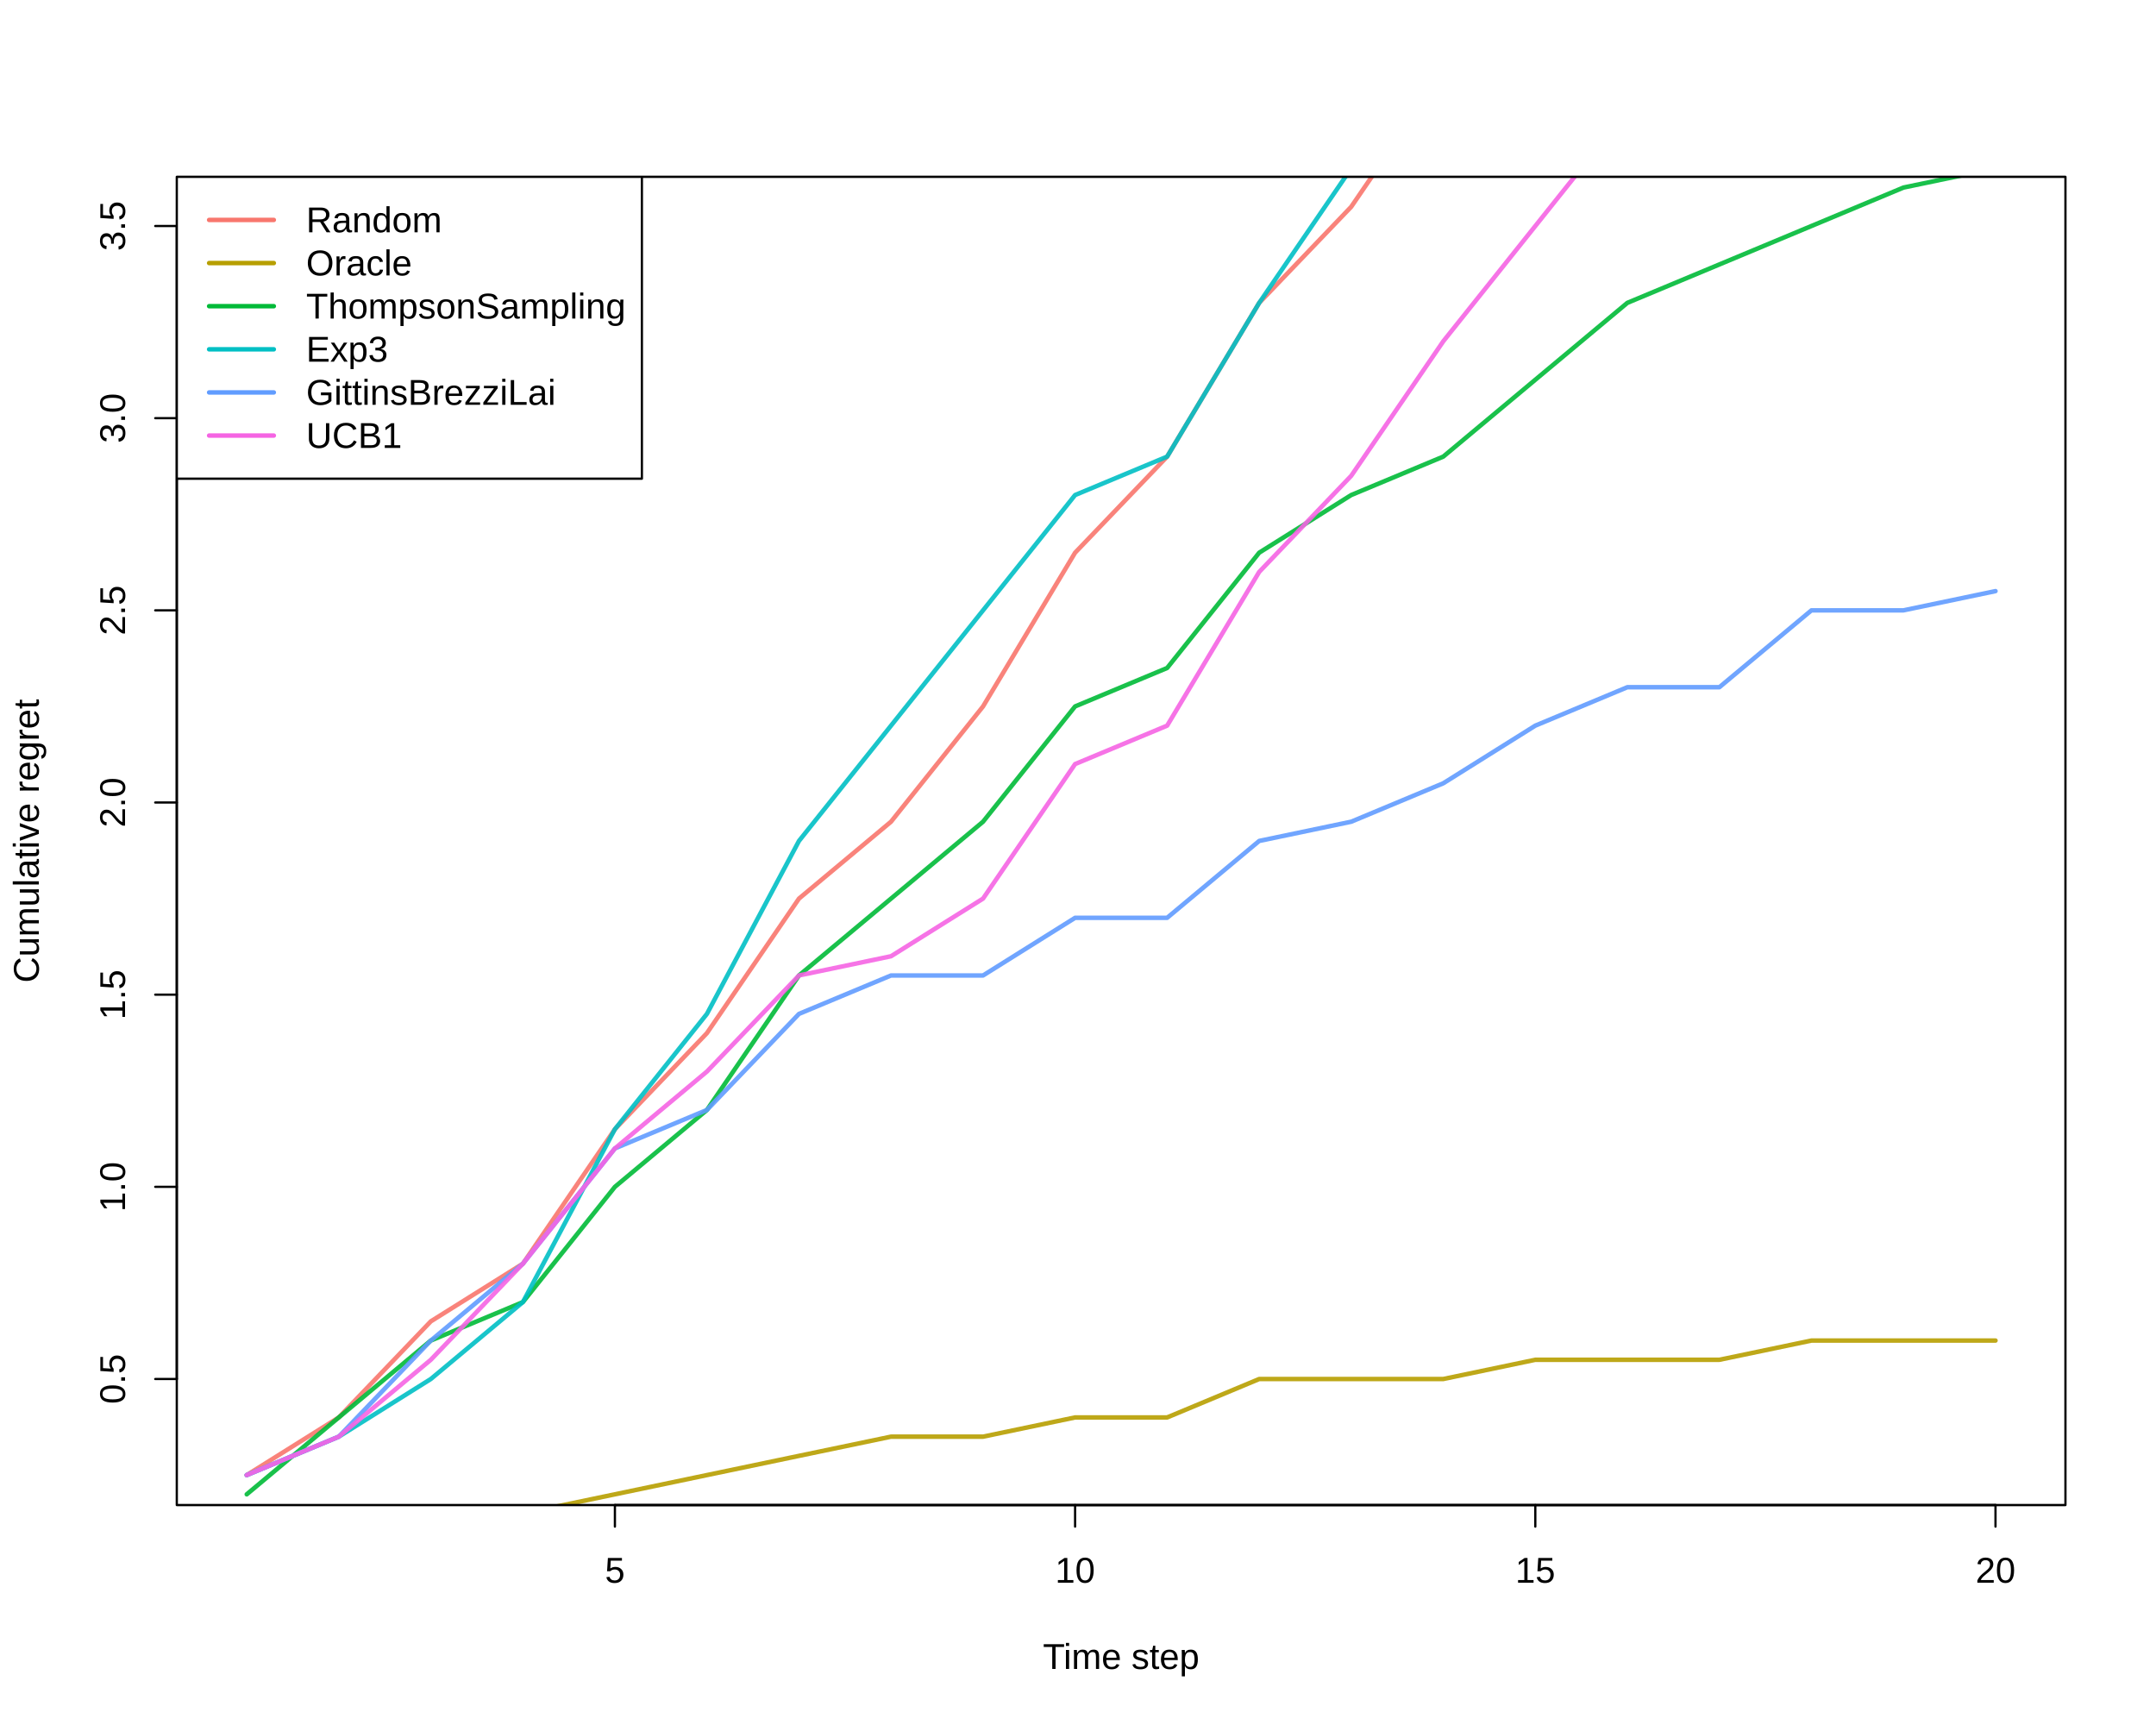
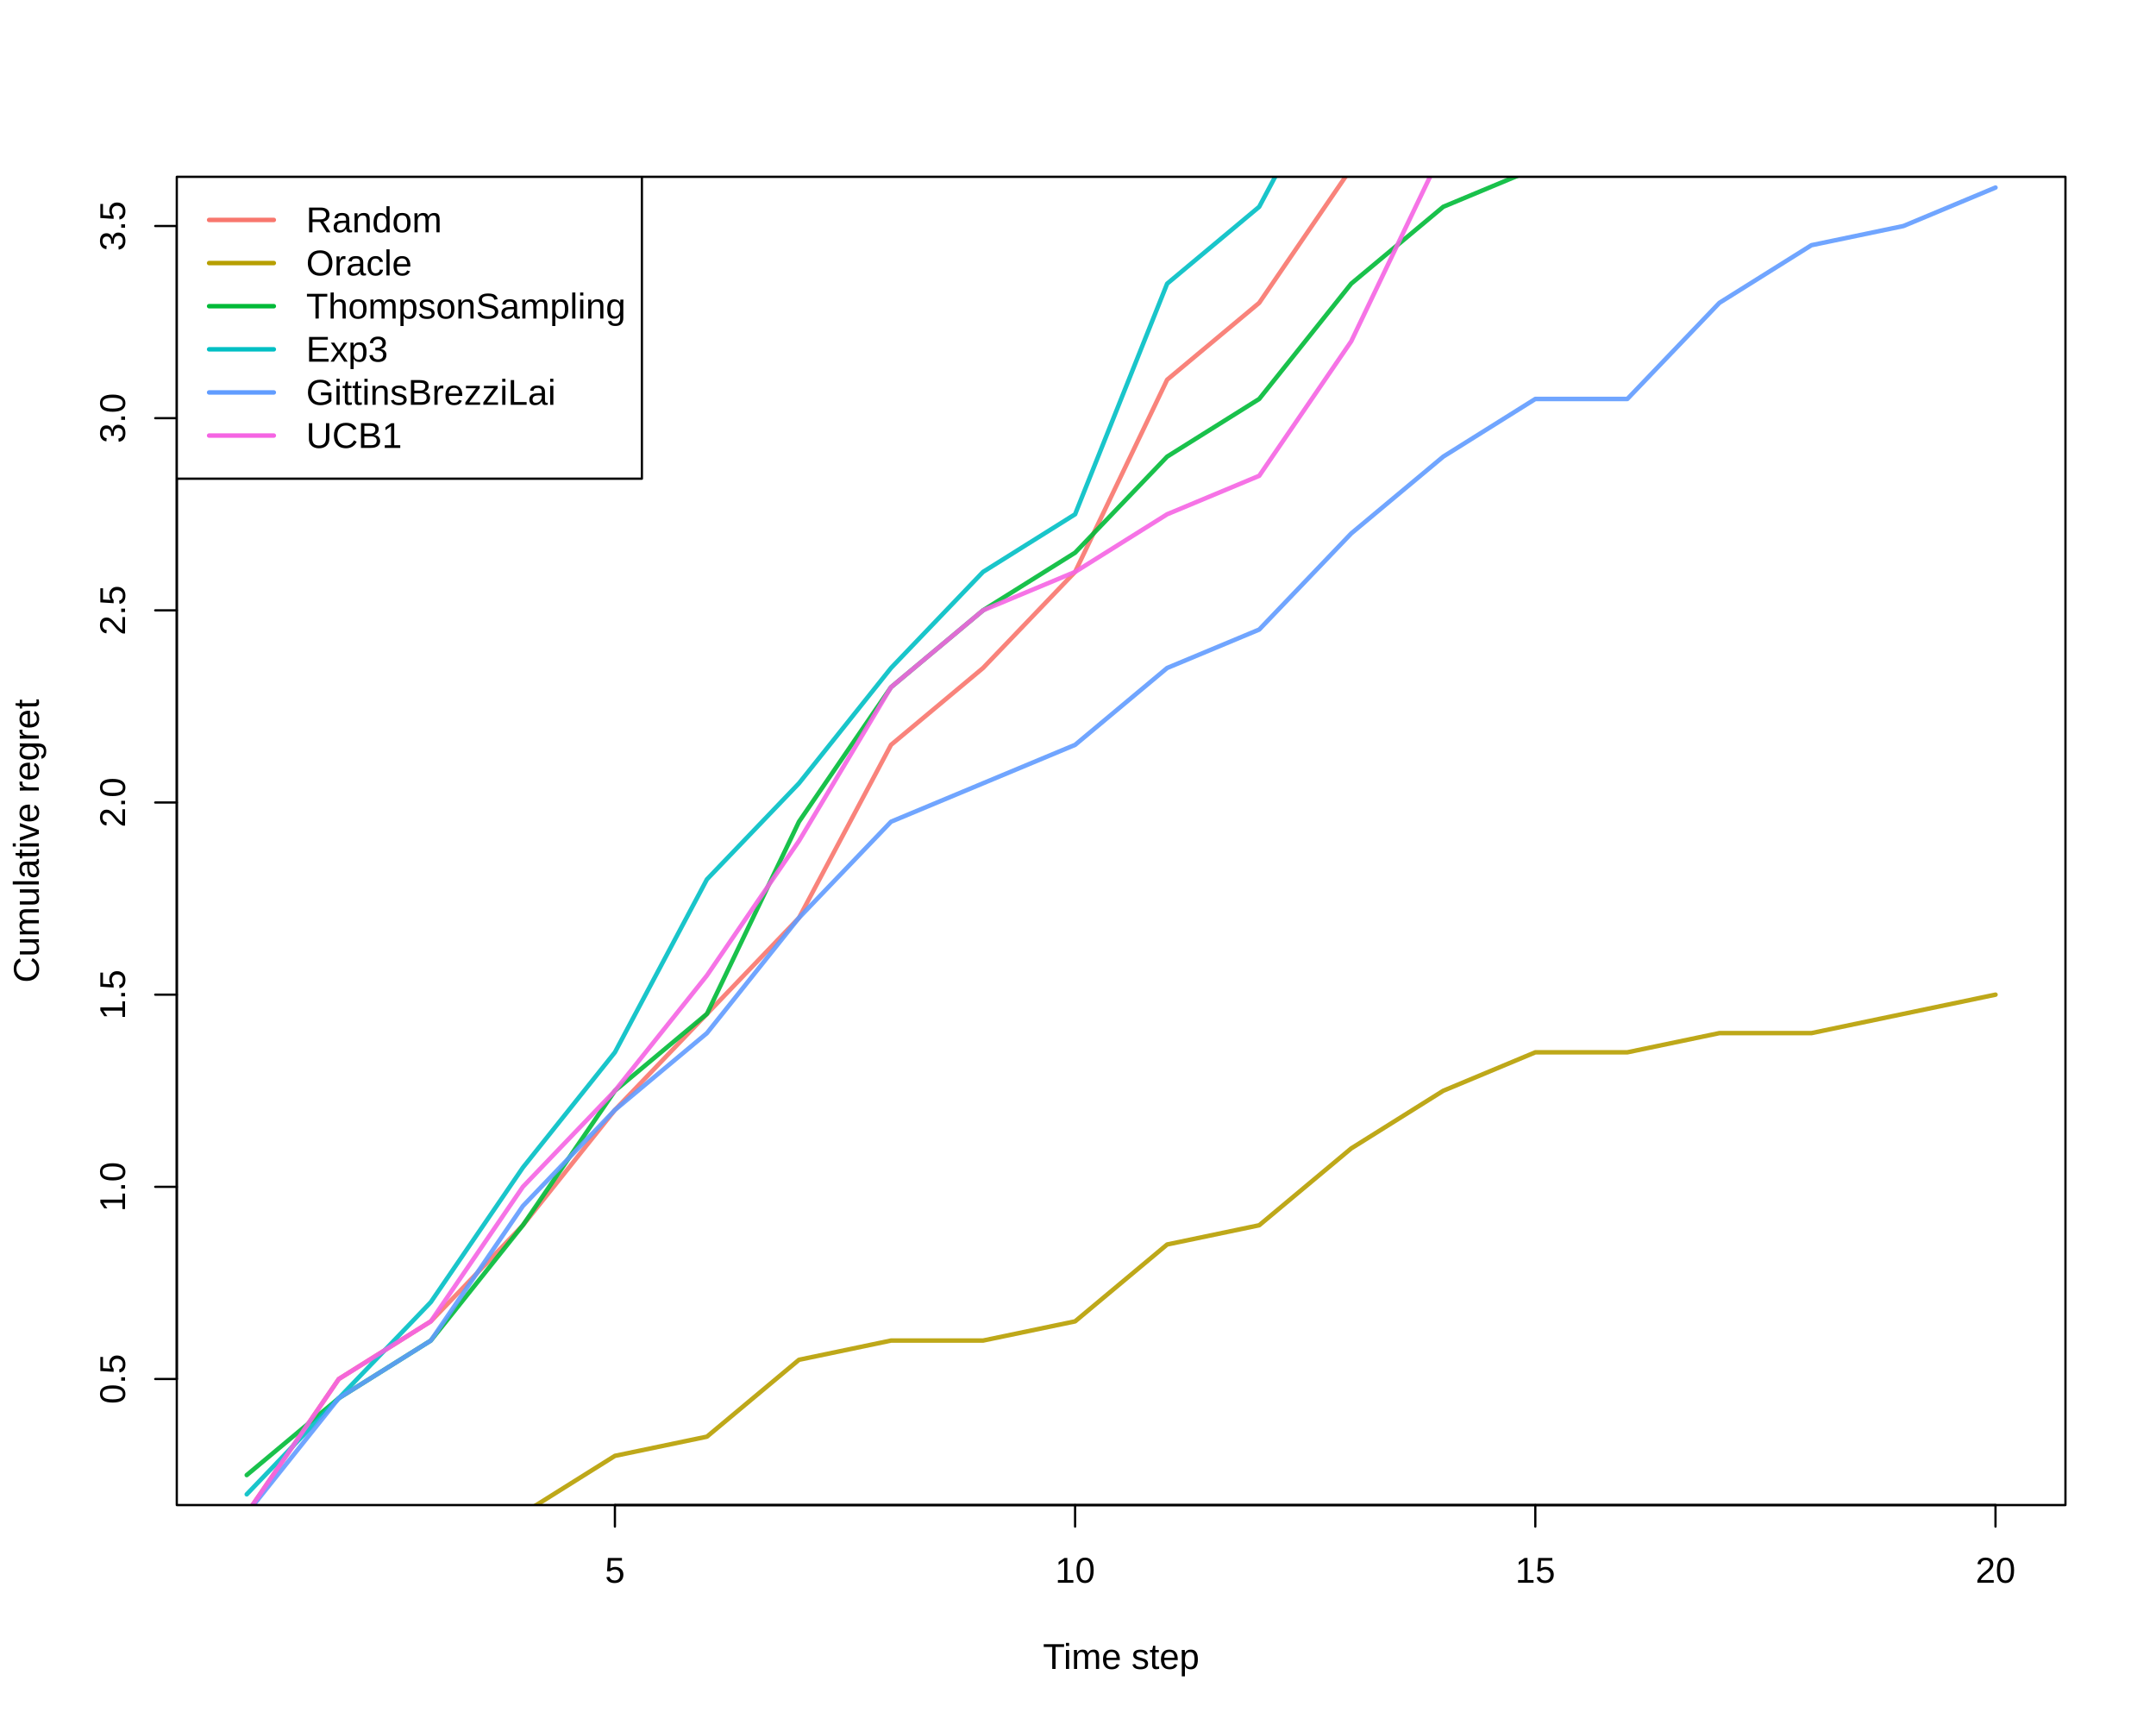
<svg xmlns="http://www.w3.org/2000/svg" viewBox="0 0 720.00 576.00">
  <defs>
    <style type="text/css">
    line, polyline, polygon, path, rect, circle {
      fill: none;
      stroke: #000000;
      stroke-linecap: round;
      stroke-linejoin: round;
      stroke-miterlimit: 10.00;
    }
  </style>
  </defs>
  <rect width="100%" height="100%" style="stroke: none; fill: #FFFFFF;" />
  <defs>
    <clipPath id="cpNTkuMDR8Njg5Ljc2fDUwMi41Nnw1OS4wNA==">
      <rect x="59.04" y="59.04" width="630.72" height="443.52" />
    </clipPath>
  </defs>
-   <polyline points="82.40,492.55 113.14,473.30 143.87,441.22 174.61,421.97 205.35,377.05 236.08,344.97 266.82,300.05 297.56,274.38 328.29,235.88 359.03,184.55 389.77,152.47 420.51,101.13 451.24,69.05 481.98,24.13 496.43,0.00 " style="stroke-width: 1.50; stroke: #F8766D; stroke-opacity: 0.90;" clip-path="url(#cpNTkuMDR8Njg5Ljc2fDUwMi41Nnw1OS4wNA==)" />
-   <polyline points="82.40,524.63 113.14,524.63 143.87,505.38 174.61,505.38 205.35,498.97 236.08,492.55 266.82,486.13 297.56,479.72 328.29,479.72 359.03,473.30 389.77,473.30 420.51,460.47 451.24,460.47 481.98,460.47 512.72,454.05 543.45,454.05 574.19,454.05 604.93,447.63 635.66,447.63 666.40,447.63 " style="stroke-width: 1.50; stroke: #B79F00; stroke-opacity: 0.90;" clip-path="url(#cpNTkuMDR8Njg5Ljc2fDUwMi41Nnw1OS4wNA==)" />
-   <polyline points="82.40,498.97 113.14,473.30 143.87,447.63 174.61,434.80 205.35,396.30 236.08,370.63 266.82,325.72 297.56,300.05 328.29,274.38 359.03,235.88 389.77,223.05 420.51,184.55 451.24,165.30 481.98,152.47 512.72,126.80 543.45,101.13 574.19,88.30 604.93,75.47 635.66,62.63 666.40,56.22 " style="stroke-width: 1.50; stroke: #00BA38; stroke-opacity: 0.90;" clip-path="url(#cpNTkuMDR8Njg5Ljc2fDUwMi41Nnw1OS4wNA==)" />
-   <polyline points="82.40,492.55 113.14,479.72 143.87,460.47 174.61,434.80 205.35,377.05 236.08,338.55 266.82,280.80 297.56,242.30 328.29,203.80 359.03,165.30 389.77,152.47 420.51,101.13 451.24,56.22 481.98,36.97 511.49,0.00 " style="stroke-width: 1.50; stroke: #00BFC4; stroke-opacity: 0.90;" clip-path="url(#cpNTkuMDR8Njg5Ljc2fDUwMi41Nnw1OS4wNA==)" />
-   <polyline points="82.40,492.55 113.14,479.72 143.87,447.63 174.61,421.97 205.35,383.47 236.08,370.63 266.82,338.55 297.56,325.72 328.29,325.72 359.03,306.47 389.77,306.47 420.51,280.80 451.24,274.38 481.98,261.55 512.72,242.30 543.45,229.47 574.19,229.47 604.93,203.80 635.66,203.80 666.40,197.38 " style="stroke-width: 1.50; stroke: #619CFF; stroke-opacity: 0.90;" clip-path="url(#cpNTkuMDR8Njg5Ljc2fDUwMi41Nnw1OS4wNA==)" />
-   <polyline points="82.40,492.55 113.14,479.72 143.87,454.05 174.61,421.97 205.35,383.47 236.08,357.80 266.82,325.72 297.56,319.30 328.29,300.05 359.03,255.13 389.77,242.30 420.51,190.97 451.24,158.88 481.98,113.97 512.72,75.47 543.45,36.97 574.19,17.72 591.16,0.00 " style="stroke-width: 1.50; stroke: #F564E3; stroke-opacity: 0.90;" clip-path="url(#cpNTkuMDR8Njg5Ljc2fDUwMi41Nnw1OS4wNA==)" />
+   <polyline points="82.40,505.38 113.14,460.47 143.87,441.22 174.61,409.13 205.35,370.63 236.08,338.55 266.82,306.47 297.56,248.72 328.29,223.05 359.03,190.97 389.77,126.80 420.51,101.13 451.24,56.22 475.72,0.00 " style="stroke-width: 1.50; stroke: #F8766D; stroke-opacity: 0.90;" clip-path="url(#cpNTkuMDR8Njg5Ljc2fDUwMi41Nnw1OS4wNA==)" />
+   <polyline points="82.40,511.80 113.14,511.80 143.87,505.38 174.61,505.38 205.35,486.13 236.08,479.72 266.82,454.05 297.56,447.63 328.29,447.63 359.03,441.22 389.77,415.55 420.51,409.13 451.24,383.47 481.98,364.22 512.72,351.38 543.45,351.38 574.19,344.97 604.93,344.97 635.66,338.55 666.40,332.13 " style="stroke-width: 1.50; stroke: #B79F00; stroke-opacity: 0.90;" clip-path="url(#cpNTkuMDR8Njg5Ljc2fDUwMi41Nnw1OS4wNA==)" />
+   <polyline points="82.40,492.55 113.14,466.88 143.87,447.63 174.61,409.13 205.35,364.22 236.08,338.55 266.82,274.38 297.56,229.47 328.29,203.80 359.03,184.55 389.77,152.47 420.51,133.22 451.24,94.72 481.98,69.05 512.72,56.22 543.45,43.38 574.19,24.13 604.93,11.30 615.75,0.00 " style="stroke-width: 1.50; stroke: #00BA38; stroke-opacity: 0.90;" clip-path="url(#cpNTkuMDR8Njg5Ljc2fDUwMi41Nnw1OS4wNA==)" />
+   <polyline points="82.40,498.97 113.14,466.88 143.87,434.80 174.61,389.88 205.35,351.38 236.08,293.63 266.82,261.55 297.56,223.05 328.29,190.97 359.03,171.72 389.77,94.72 420.51,69.05 451.24,11.30 456.65,0.00 " style="stroke-width: 1.50; stroke: #00BFC4; stroke-opacity: 0.90;" clip-path="url(#cpNTkuMDR8Njg5Ljc2fDUwMi41Nnw1OS4wNA==)" />
+   <polyline points="82.40,505.38 113.14,466.88 143.87,447.63 174.61,402.72 205.35,370.63 236.08,344.97 266.82,306.47 297.56,274.38 328.29,261.55 359.03,248.72 389.77,223.05 420.51,210.22 451.24,178.13 481.98,152.47 512.72,133.22 543.45,133.22 574.19,101.13 604.93,81.88 635.66,75.47 666.40,62.63 " style="stroke-width: 1.50; stroke: #619CFF; stroke-opacity: 0.90;" clip-path="url(#cpNTkuMDR8Njg5Ljc2fDUwMi41Nnw1OS4wNA==)" />
+   <polyline points="82.40,505.38 113.14,460.47 143.87,441.22 174.61,396.30 205.35,364.22 236.08,325.72 266.82,280.80 297.56,229.47 328.29,203.80 359.03,190.97 389.77,171.72 420.51,158.88 451.24,113.97 481.98,49.80 512.72,24.13 543.45,4.88 548.13,0.00 " style="stroke-width: 1.50; stroke: #F564E3; stroke-opacity: 0.90;" clip-path="url(#cpNTkuMDR8Njg5Ljc2fDUwMi41Nnw1OS4wNA==)" />
  <defs>
    <clipPath id="cpMC4wMHw3MjAuMDB8NTc2LjAwfDAuMDA=">
      <rect x="0.00" y="0.00" width="720.00" height="576.00" />
    </clipPath>
  </defs>
  <line x1="205.35" y1="502.56" x2="666.40" y2="502.56" style="stroke-width: 0.75;" clip-path="url(#cpMC4wMHw3MjAuMDB8NTc2LjAwfDAuMDA=)" />
  <line x1="205.35" y1="502.56" x2="205.35" y2="509.76" style="stroke-width: 0.75;" clip-path="url(#cpMC4wMHw3MjAuMDB8NTc2LjAwfDAuMDA=)" />
  <line x1="359.03" y1="502.56" x2="359.03" y2="509.76" style="stroke-width: 0.75;" clip-path="url(#cpMC4wMHw3MjAuMDB8NTc2LjAwfDAuMDA=)" />
  <line x1="512.72" y1="502.56" x2="512.72" y2="509.76" style="stroke-width: 0.75;" clip-path="url(#cpMC4wMHw3MjAuMDB8NTc2LjAwfDAuMDA=)" />
  <line x1="666.40" y1="502.56" x2="666.40" y2="509.76" style="stroke-width: 0.75;" clip-path="url(#cpMC4wMHw3MjAuMDB8NTc2LjAwfDAuMDA=)" />
  <g clip-path="url(#cpMC4wMHw3MjAuMDB8NTc2LjAwfDAuMDA=)">
    <text x="202.01" y="528.48" style="font-size: 12.00px; font-family: Liberation Sans;" textLength="6.67px" lengthAdjust="spacingAndGlyphs">5</text>
  </g>
  <g clip-path="url(#cpMC4wMHw3MjAuMDB8NTc2LjAwfDAuMDA=)">
    <text x="352.36" y="528.48" style="font-size: 12.00px; font-family: Liberation Sans;" textLength="13.34px" lengthAdjust="spacingAndGlyphs">10</text>
  </g>
  <g clip-path="url(#cpMC4wMHw3MjAuMDB8NTc2LjAwfDAuMDA=)">
    <text x="506.04" y="528.48" style="font-size: 12.00px; font-family: Liberation Sans;" textLength="13.34px" lengthAdjust="spacingAndGlyphs">15</text>
  </g>
  <g clip-path="url(#cpMC4wMHw3MjAuMDB8NTc2LjAwfDAuMDA=)">
    <text x="659.73" y="528.48" style="font-size: 12.00px; font-family: Liberation Sans;" textLength="13.34px" lengthAdjust="spacingAndGlyphs">20</text>
  </g>
  <line x1="59.04" y1="460.47" x2="59.04" y2="75.47" style="stroke-width: 0.75;" clip-path="url(#cpMC4wMHw3MjAuMDB8NTc2LjAwfDAuMDA=)" />
  <line x1="59.04" y1="460.47" x2="51.84" y2="460.47" style="stroke-width: 0.75;" clip-path="url(#cpMC4wMHw3MjAuMDB8NTc2LjAwfDAuMDA=)" />
  <line x1="59.04" y1="396.30" x2="51.84" y2="396.30" style="stroke-width: 0.75;" clip-path="url(#cpMC4wMHw3MjAuMDB8NTc2LjAwfDAuMDA=)" />
  <line x1="59.04" y1="332.13" x2="51.84" y2="332.13" style="stroke-width: 0.75;" clip-path="url(#cpMC4wMHw3MjAuMDB8NTc2LjAwfDAuMDA=)" />
  <line x1="59.04" y1="267.97" x2="51.84" y2="267.97" style="stroke-width: 0.75;" clip-path="url(#cpMC4wMHw3MjAuMDB8NTc2LjAwfDAuMDA=)" />
  <line x1="59.04" y1="203.80" x2="51.84" y2="203.80" style="stroke-width: 0.75;" clip-path="url(#cpMC4wMHw3MjAuMDB8NTc2LjAwfDAuMDA=)" />
  <line x1="59.04" y1="139.63" x2="51.84" y2="139.63" style="stroke-width: 0.75;" clip-path="url(#cpMC4wMHw3MjAuMDB8NTc2LjAwfDAuMDA=)" />
  <line x1="59.04" y1="75.47" x2="51.84" y2="75.47" style="stroke-width: 0.75;" clip-path="url(#cpMC4wMHw3MjAuMDB8NTc2LjAwfDAuMDA=)" />
  <g clip-path="url(#cpMC4wMHw3MjAuMDB8NTc2LjAwfDAuMDA=)">
    <text transform="translate(41.76,468.80) rotate(-90)" style="font-size: 12.00px; font-family: Liberation Sans;" textLength="16.67px" lengthAdjust="spacingAndGlyphs">0.5</text>
  </g>
  <g clip-path="url(#cpMC4wMHw3MjAuMDB8NTc2LjAwfDAuMDA=)">
    <text transform="translate(41.76,404.64) rotate(-90)" style="font-size: 12.00px; font-family: Liberation Sans;" textLength="16.67px" lengthAdjust="spacingAndGlyphs">1.0</text>
  </g>
  <g clip-path="url(#cpMC4wMHw3MjAuMDB8NTc2LjAwfDAuMDA=)">
    <text transform="translate(41.76,340.47) rotate(-90)" style="font-size: 12.00px; font-family: Liberation Sans;" textLength="16.67px" lengthAdjust="spacingAndGlyphs">1.5</text>
  </g>
  <g clip-path="url(#cpMC4wMHw3MjAuMDB8NTc2LjAwfDAuMDA=)">
    <text transform="translate(41.76,276.30) rotate(-90)" style="font-size: 12.00px; font-family: Liberation Sans;" textLength="16.67px" lengthAdjust="spacingAndGlyphs">2.0</text>
  </g>
  <g clip-path="url(#cpMC4wMHw3MjAuMDB8NTc2LjAwfDAuMDA=)">
    <text transform="translate(41.76,212.14) rotate(-90)" style="font-size: 12.00px; font-family: Liberation Sans;" textLength="16.67px" lengthAdjust="spacingAndGlyphs">2.5</text>
  </g>
  <g clip-path="url(#cpMC4wMHw3MjAuMDB8NTc2LjAwfDAuMDA=)">
    <text transform="translate(41.76,147.97) rotate(-90)" style="font-size: 12.00px; font-family: Liberation Sans;" textLength="16.67px" lengthAdjust="spacingAndGlyphs">3.0</text>
  </g>
  <g clip-path="url(#cpMC4wMHw3MjAuMDB8NTc2LjAwfDAuMDA=)">
    <text transform="translate(41.76,83.80) rotate(-90)" style="font-size: 12.00px; font-family: Liberation Sans;" textLength="16.67px" lengthAdjust="spacingAndGlyphs">3.5</text>
  </g>
  <g clip-path="url(#cpMC4wMHw3MjAuMDB8NTc2LjAwfDAuMDA=)">
    <text x="348.29" y="557.28" style="font-size: 12.00px; font-family: Liberation Sans;" textLength="52.22px" lengthAdjust="spacingAndGlyphs">Time step</text>
  </g>
  <g clip-path="url(#cpMC4wMHw3MjAuMDB8NTc2LjAwfDAuMDA=)">
    <text transform="translate(12.96,328.15) rotate(-90)" style="font-size: 12.00px; font-family: Liberation Sans;" textLength="94.70px" lengthAdjust="spacingAndGlyphs">Cumulative regret</text>
  </g>
  <polyline points="59.04,502.56 689.76,502.56 689.76,59.04 59.04,59.04 59.04,502.56 " style="stroke-width: 0.75;" clip-path="url(#cpMC4wMHw3MjAuMDB8NTc2LjAwfDAuMDA=)" />
  <defs>
    <clipPath id="cpNTkuMDR8Njg5Ljc2fDUwMi41Nnw1OS4wNA==">
      <rect x="59.04" y="59.04" width="630.72" height="443.52" />
    </clipPath>
  </defs>
  <rect x="59.04" y="59.04" width="155.32" height="100.80" style="stroke-width: 0.75; fill: #FFFFFF;" clip-path="url(#cpNTkuMDR8Njg5Ljc2fDUwMi41Nnw1OS4wNA==)" />
  <line x1="69.84" y1="73.44" x2="91.44" y2="73.44" style="stroke-width: 1.50; stroke: #F8766D;" clip-path="url(#cpNTkuMDR8Njg5Ljc2fDUwMi41Nnw1OS4wNA==)" />
  <line x1="69.84" y1="87.84" x2="91.44" y2="87.84" style="stroke-width: 1.50; stroke: #B79F00;" clip-path="url(#cpNTkuMDR8Njg5Ljc2fDUwMi41Nnw1OS4wNA==)" />
  <line x1="69.84" y1="102.24" x2="91.44" y2="102.24" style="stroke-width: 1.50; stroke: #00BA38;" clip-path="url(#cpNTkuMDR8Njg5Ljc2fDUwMi41Nnw1OS4wNA==)" />
  <line x1="69.84" y1="116.64" x2="91.44" y2="116.64" style="stroke-width: 1.50; stroke: #00BFC4;" clip-path="url(#cpNTkuMDR8Njg5Ljc2fDUwMi41Nnw1OS4wNA==)" />
  <line x1="69.84" y1="131.04" x2="91.44" y2="131.04" style="stroke-width: 1.50; stroke: #619CFF;" clip-path="url(#cpNTkuMDR8Njg5Ljc2fDUwMi41Nnw1OS4wNA==)" />
  <line x1="69.84" y1="145.44" x2="91.44" y2="145.44" style="stroke-width: 1.50; stroke: #F564E3;" clip-path="url(#cpNTkuMDR8Njg5Ljc2fDUwMi41Nnw1OS4wNA==)" />
  <g clip-path="url(#cpNTkuMDR8Njg5Ljc2fDUwMi41Nnw1OS4wNA==)">
    <text x="102.24" y="77.56" style="font-size: 12.00px; font-family: Liberation Sans;" textLength="45.36px" lengthAdjust="spacingAndGlyphs">Random</text>
  </g>
  <g clip-path="url(#cpNTkuMDR8Njg5Ljc2fDUwMi41Nnw1OS4wNA==)">
    <text x="102.24" y="91.96" style="font-size: 12.00px; font-family: Liberation Sans;" textLength="35.34px" lengthAdjust="spacingAndGlyphs">Oracle</text>
  </g>
  <g clip-path="url(#cpNTkuMDR8Njg5Ljc2fDUwMi41Nnw1OS4wNA==)">
    <text x="102.24" y="106.37" style="font-size: 12.00px; font-family: Liberation Sans;" textLength="106.72px" lengthAdjust="spacingAndGlyphs">ThompsonSampling</text>
  </g>
  <g clip-path="url(#cpNTkuMDR8Njg5Ljc2fDUwMi41Nnw1OS4wNA==)">
    <text x="102.24" y="120.76" style="font-size: 12.00px; font-family: Liberation Sans;" textLength="27.34px" lengthAdjust="spacingAndGlyphs">Exp3</text>
  </g>
  <g clip-path="url(#cpNTkuMDR8Njg5Ljc2fDUwMi41Nnw1OS4wNA==)">
    <text x="102.24" y="135.17" style="font-size: 12.00px; font-family: Liberation Sans;" textLength="83.36px" lengthAdjust="spacingAndGlyphs">GittinsBrezziLai</text>
  </g>
  <g clip-path="url(#cpNTkuMDR8Njg5Ljc2fDUwMi41Nnw1OS4wNA==)">
    <text x="102.24" y="149.56" style="font-size: 12.00px; font-family: Liberation Sans;" textLength="32.02px" lengthAdjust="spacingAndGlyphs">UCB1</text>
  </g>
</svg>
